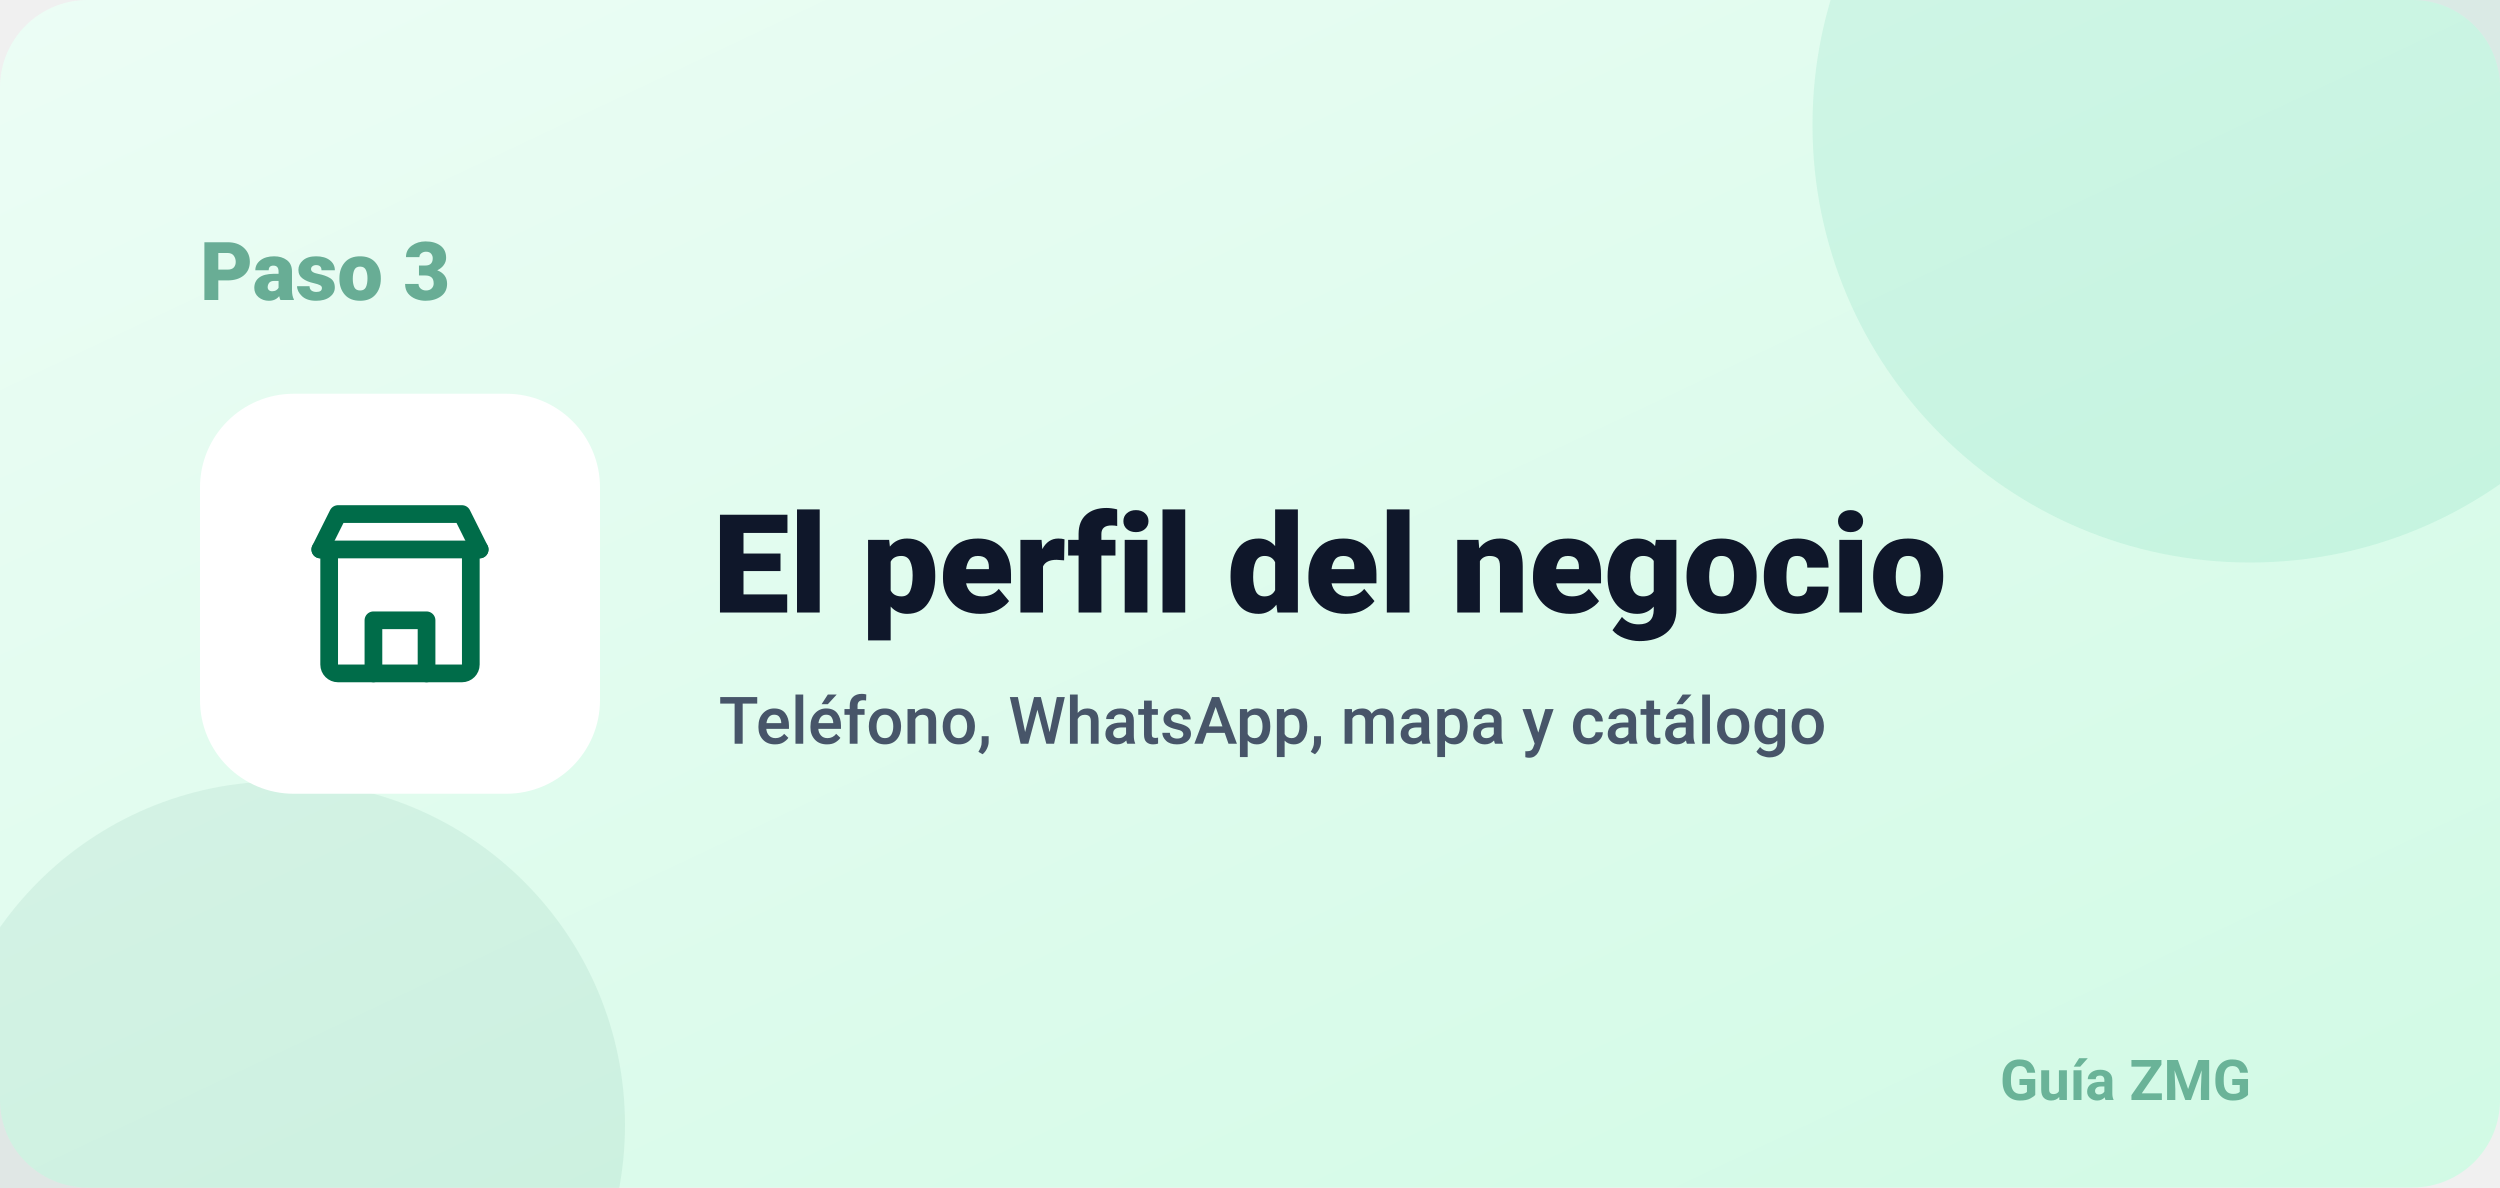
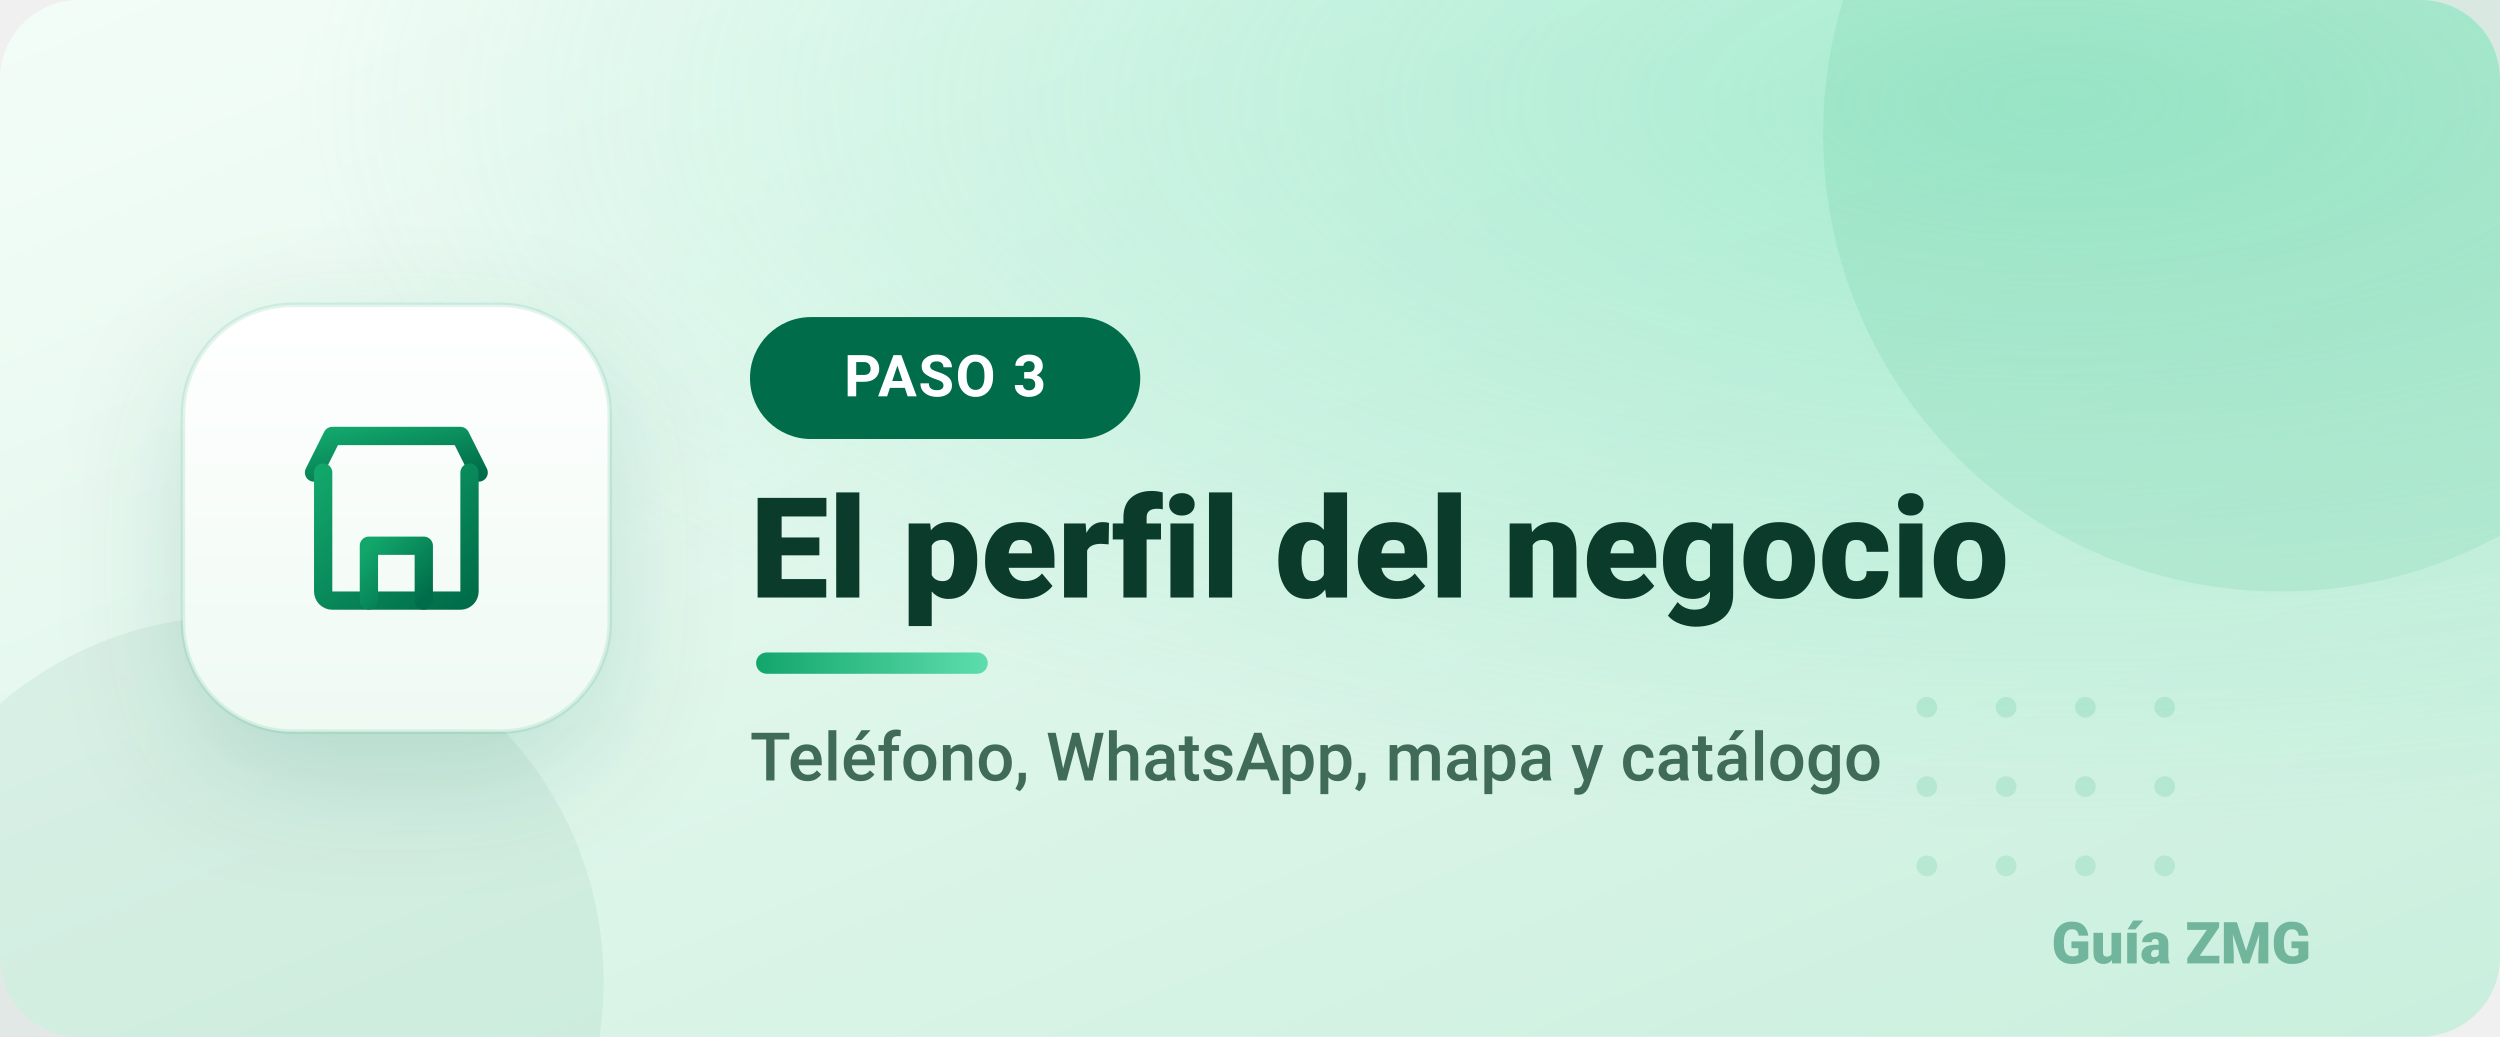
- <svg xmlns="http://www.w3.org/2000/svg" viewBox="0 0 800 380" fill="none" role="img" aria-label="El perfil del negocio">
+ <svg xmlns="http://www.w3.org/2000/svg" viewBox="0 0 820 340" fill="none" role="img" aria-label="El perfil del negocio">
  <defs>
    <linearGradient id="bg" x1="0" y1="0" x2="1" y2="1">
-       <stop offset="0" stop-color="#ecfdf5" />
-       <stop offset="1" stop-color="#d1fae5" />
+       <stop offset="0" stop-color="#f4fdf8" />
+       <stop offset="1" stop-color="#c9efdd" />
    </linearGradient>
+     <linearGradient id="tile" x1="0" y1="0" x2="0" y2="1">
+       <stop offset="0" stop-color="#ffffff" />
+       <stop offset="1" stop-color="#effaf3" />
+     </linearGradient>
+     <linearGradient id="ico" x1="0" y1="0" x2="1" y2="1">
+       <stop offset="0" stop-color="#12a66b" />
+       <stop offset="1" stop-color="#006c49" />
+     </linearGradient>
+     <linearGradient id="accent" x1="0" y1="0" x2="1" y2="0">
+       <stop offset="0" stop-color="#12a66b" />
+       <stop offset="1" stop-color="#5eddad" />
+     </linearGradient>
+     <filter id="sh" x="-40%" y="-40%" width="180%" height="180%">
+       <feDropShadow dx="0" dy="14" stdDeviation="20" flood-color="#065f46" flood-opacity="0.16" />
+     </filter>
+     <radialGradient id="glow" cx="0.82" cy="0.1" r="0.7">
+       <stop offset="0" stop-color="#5eddad" stop-opacity="0.45" />
+       <stop offset="1" stop-color="#5eddad" stop-opacity="0" />
+     </radialGradient>
  </defs>
-   <rect width="800" height="380" rx="28" fill="url(#bg)" />
-   <circle cx="720" cy="40" r="140" fill="#10b981" opacity="0.10" />
-   <circle cx="90" cy="360" r="110" fill="#006c49" opacity="0.07" />
-   <text x="64" y="96" font-family="system-ui,-apple-system,Segoe UI,Roboto,sans-serif" font-size="26" font-weight="800" fill="#006c49" opacity="0.55">Paso 3</text>
-   <rect x="64" y="126" width="128" height="128" rx="30" fill="#ffffff" />
-   <g transform="translate(94,156) scale(2.833)" stroke="#006c49" stroke-width="2" stroke-linecap="round" stroke-linejoin="round" fill="none">
+   <rect width="820" height="340" rx="26" fill="url(#bg)" />
+   <rect width="820" height="340" rx="26" fill="url(#glow)" />
+   <circle cx="748" cy="44" r="150" fill="#12a66b" opacity="0.10" />
+   <circle cx="78" cy="322" r="120" fill="#006c49" opacity="0.06" />
+   <g fill="#12a66b" opacity="0.14">
+     <circle cx="632" cy="232" r="3.4" />
+     <circle cx="658" cy="232" r="3.4" />
+     <circle cx="684" cy="232" r="3.4" />
+     <circle cx="710" cy="232" r="3.4" />
+     <circle cx="632" cy="258" r="3.4" />
+     <circle cx="658" cy="258" r="3.4" />
+     <circle cx="684" cy="258" r="3.4" />
+     <circle cx="710" cy="258" r="3.4" />
+     <circle cx="632" cy="284" r="3.4" />
+     <circle cx="658" cy="284" r="3.4" />
+     <circle cx="684" cy="284" r="3.4" />
+     <circle cx="710" cy="284" r="3.4" />
+   </g>
+   <rect x="60" y="100" width="140" height="140" rx="36" fill="url(#tile)" filter="url(#sh)" />
+   <rect x="60" y="100" width="140" height="140" rx="36" fill="none" stroke="#12a66b" stroke-opacity="0.12" stroke-width="1.5" />
+   <g transform="translate(94,134) scale(3)" stroke="url(#ico)" stroke-width="2" stroke-linecap="round" stroke-linejoin="round" fill="none">
    <path d="m3 7 2-4h14l2 4" />
    <path d="M4 7v13a1 1 0 0 0 1 1h14a1 1 0 0 0 1-1V7" />
    <path d="M3 7h18" />
    <path d="M9 21v-6h6v6" />
  </g>
-   <text x="228" y="196" font-family="system-ui,-apple-system,Segoe UI,Roboto,sans-serif" font-size="44" font-weight="800" fill="#0f172a">El perfil del negocio</text>
-   <text x="230" y="238" font-family="system-ui,-apple-system,Segoe UI,Roboto,sans-serif" font-size="21" font-weight="500" fill="#475569">Teléfono, WhatsApp, mapa y catálogo</text>
-   <text x="640" y="352" font-family="system-ui,-apple-system,Segoe UI,Roboto,sans-serif" font-size="18" font-weight="700" fill="#006c49" opacity="0.5">Guía ZMG</text>
+   <rect x="246" y="104" width="128" height="40" rx="20" fill="#006c49" />
+   <text x="310" y="130" font-family="ui-sans-serif,system-ui,-apple-system,Segoe UI,Roboto,Helvetica,Arial,sans-serif" font-size="19" font-weight="700" fill="#ffffff" text-anchor="middle" letter-spacing="0.5">PASO 3</text>
+   <text x="246" y="196" font-family="ui-sans-serif,system-ui,-apple-system,Segoe UI,Roboto,Helvetica,Arial,sans-serif" font-size="46" font-weight="800" fill="#0b3b2b">El perfil del negocio</text>
+   <rect x="248" y="214" width="76" height="7" rx="3.5" fill="url(#accent)" />
+   <text x="246" y="256" font-family="ui-sans-serif,system-ui,-apple-system,Segoe UI,Roboto,Helvetica,Arial,sans-serif" font-size="22" font-weight="500" fill="#3f6b58">Teléfono, WhatsApp, mapa y catálogo</text>
+   <text x="758" y="316" font-family="ui-sans-serif,system-ui,-apple-system,Segoe UI,Roboto,Helvetica,Arial,sans-serif" font-size="19" font-weight="800" fill="#006c49" opacity="0.45" text-anchor="end">Guía ZMG</text>
</svg>
